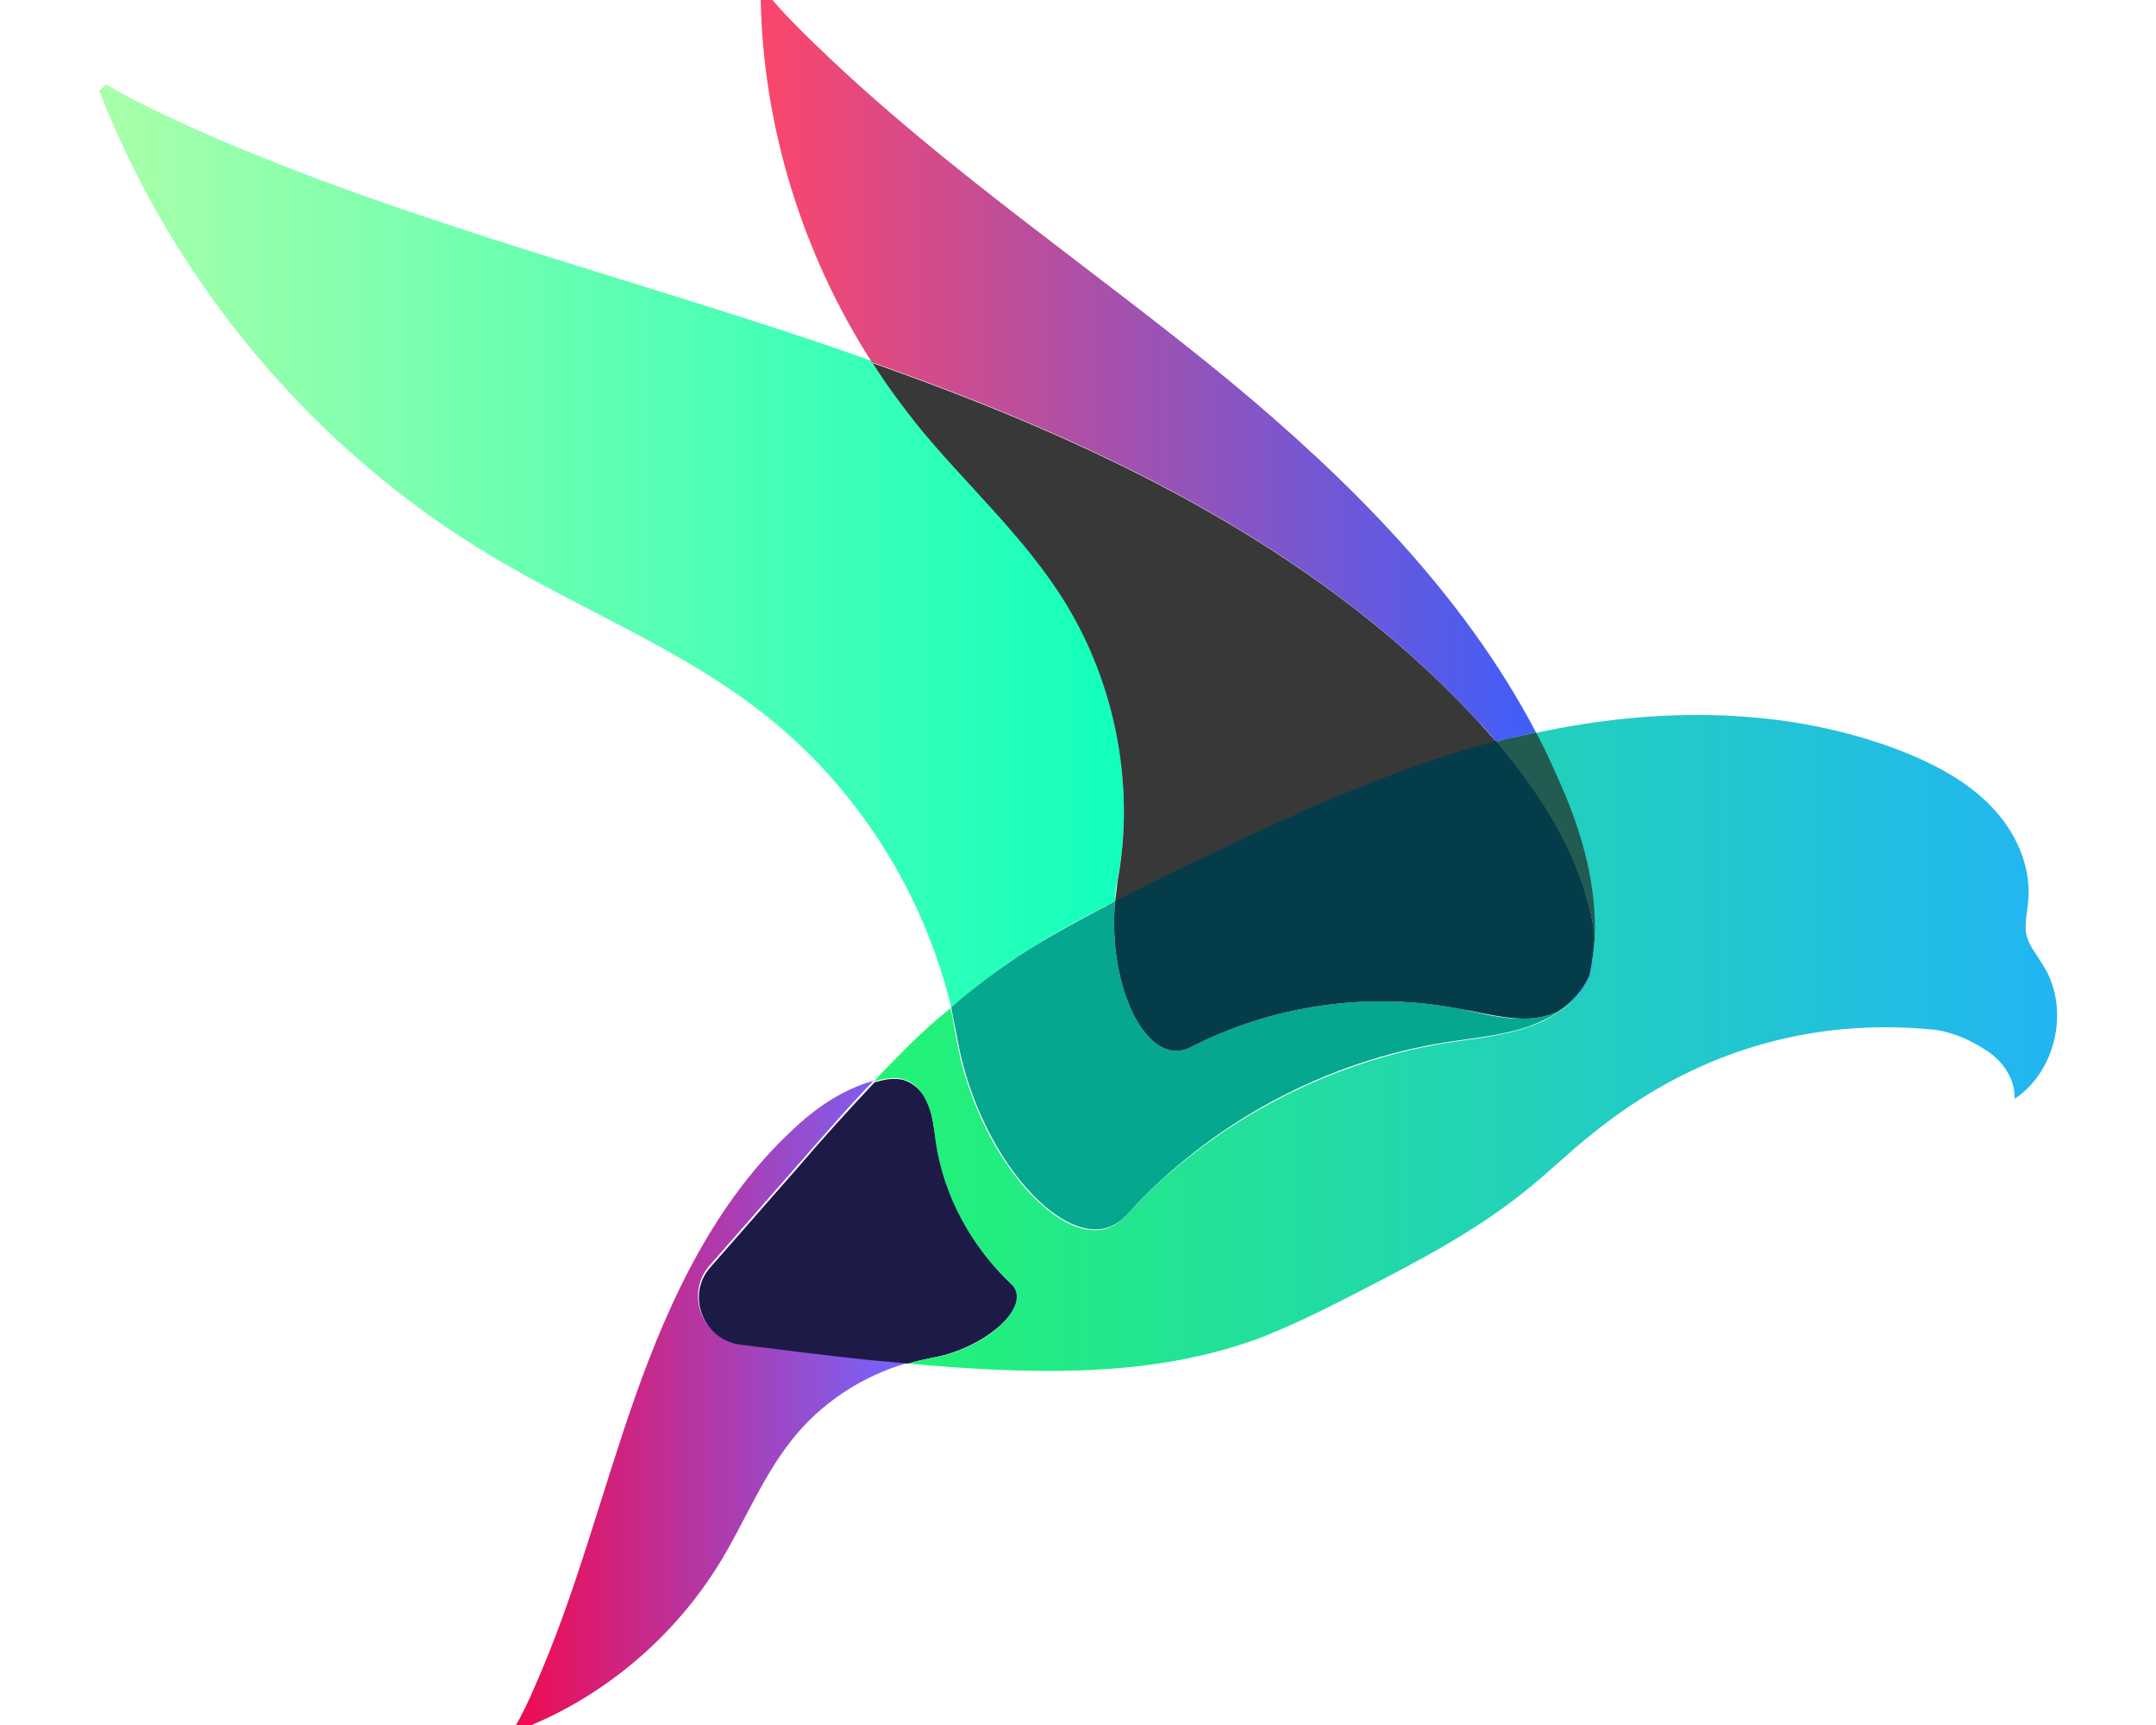
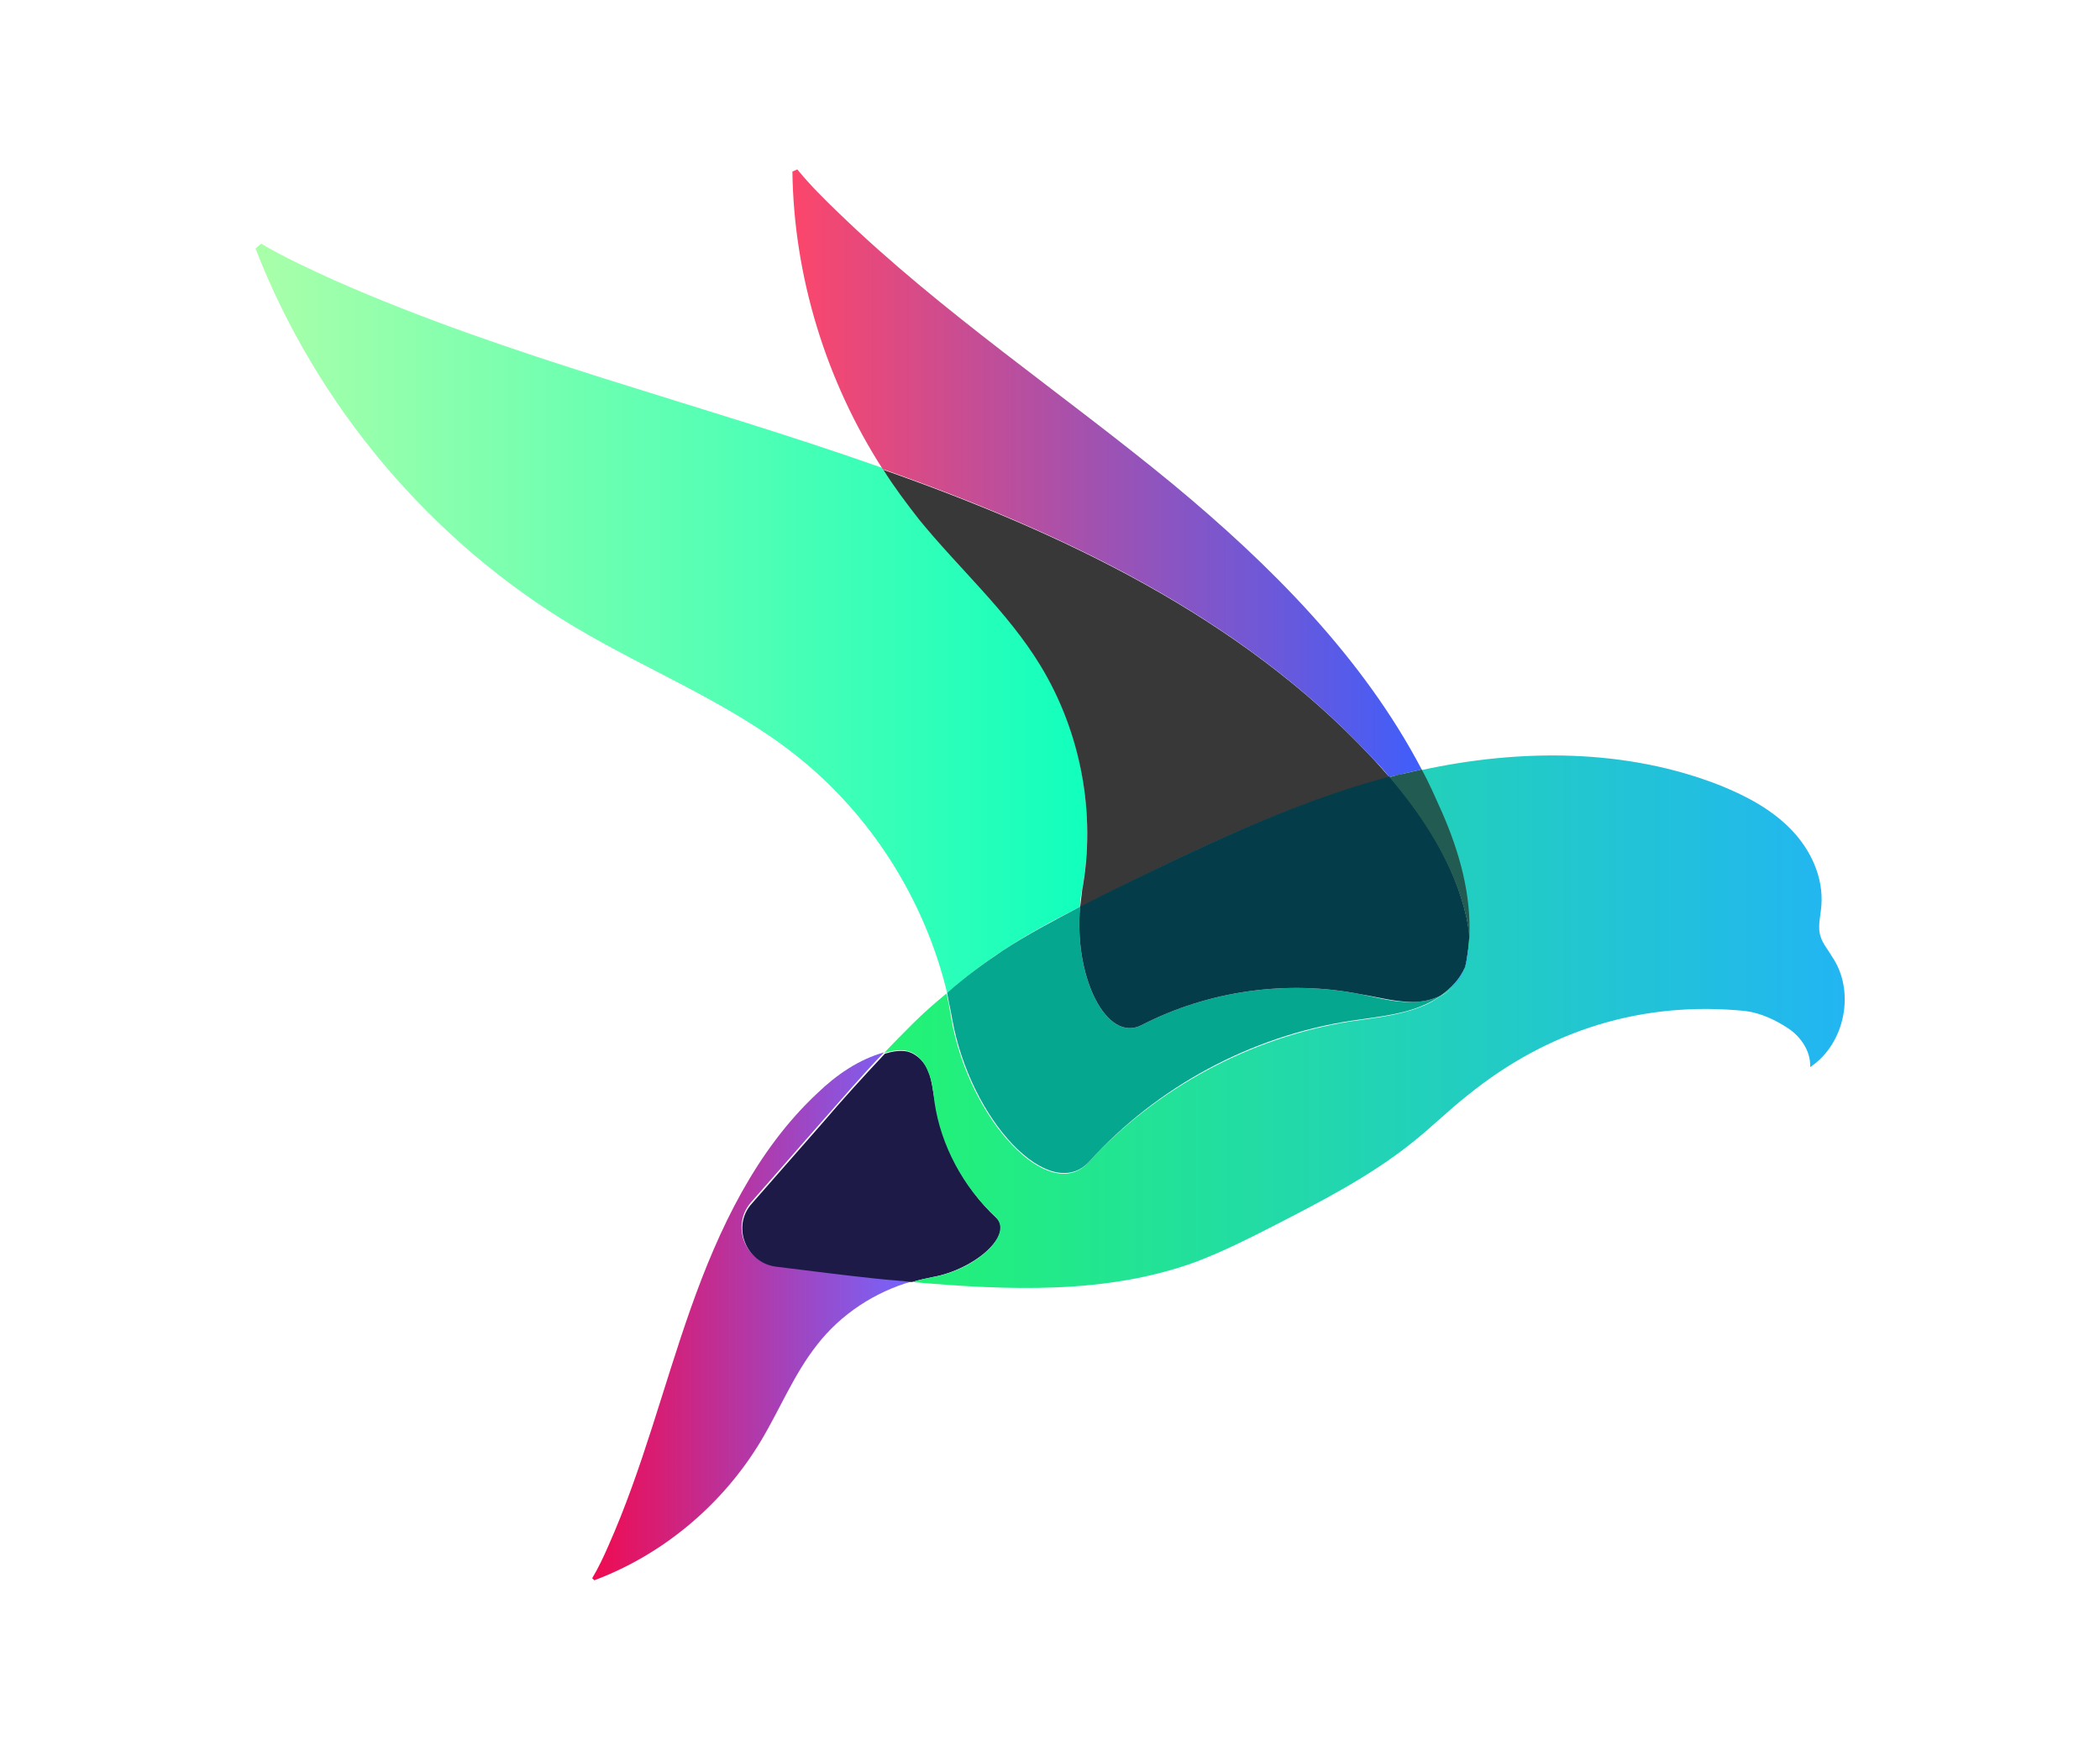
- <svg xmlns="http://www.w3.org/2000/svg" version="1.1" id="Layer_1" x="0px" y="0px" viewBox="250 150 250 200" style="enable-background:new 0 0 750 500;" xml:space="preserve">
+ <svg xmlns="http://www.w3.org/2000/svg" version="1.1" id="Layer_1" x="0px" y="0px" viewBox="225 125 300 250" style="enable-background:new 0 0 750 500;" xml:space="preserve">
  <style type="text/css">
	.st0{fill:#0288D1;}
	.st1{fill:#F44337;}
	.st2{fill:url(#SVGID_1_);}
	.st3{fill:url(#SVGID_2_);}
	.st4{opacity:0.2;}
	.st5{fill:none;}
	.st6{fill:url(#SVGID_3_);}
	.st7{fill:url(#SVGID_4_);}
	.st8{fill:#FB2E01;}
	.st9{filter:url(#Adobe_OpacityMaskFilter);}
	.st10{filter:url(#Adobe_OpacityMaskFilter_1_);}
	.st11{mask:url(#SVGID_5_);fill:url(#SVGID_6_);}
	.st12{fill:url(#SVGID_7_);}
	.st13{filter:url(#Adobe_OpacityMaskFilter_2_);}
	.st14{filter:url(#Adobe_OpacityMaskFilter_3_);}
	.st15{mask:url(#SVGID_8_);fill:url(#SVGID_9_);}
	.st16{fill:url(#SVGID_10_);}
	.st17{filter:url(#Adobe_OpacityMaskFilter_4_);}
	.st18{filter:url(#Adobe_OpacityMaskFilter_5_);}
	.st19{mask:url(#SVGID_11_);fill:url(#SVGID_12_);}
	.st20{fill:url(#SVGID_13_);}
	.st21{fill:#02579B;}
	.st22{fill:#050D49;}
	.st23{fill:#021001;}
	.st24{fill:#FF9801;}
	.st25{fill:#05436D;}
	.st26{fill:#1E88E5;}
	.st27{fill:#A07220;}
	.st28{fill:none;stroke:#383838;stroke-width:7;stroke-linecap:round;stroke-linejoin:round;stroke-miterlimit:10;}
	.st29{fill:#9E8020;}
	.st30{fill:none;stroke:#383838;stroke-miterlimit:10;}
	.st31{fill:url(#SVGID_14_);}
	.st32{fill:url(#SVGID_15_);}
	.st33{fill:url(#SVGID_16_);}
	.st34{fill:#383838;}
	.st35{fill:url(#SVGID_17_);}
	.st36{fill:url(#SVGID_18_);}
	.st37{fill:#1D1A48;}
	.st38{fill:url(#SVGID_19_);}
	.st39{fill:#05A78E;}
	.st40{fill:#053C49;}
	.st41{fill:url(#SVGID_20_);}
	.st42{fill:#225B52;}
	.st43{fill:url(#SVGID_21_);}
</style>
  <g>
    <g>
      <linearGradient id="SVGID_1_" gradientUnits="userSpaceOnUse" x1="261.409" y1="213.371" x2="380.349" y2="213.371">
        <stop offset="0" style="stop-color:#AAFFA9" />
        <stop offset="1" style="stop-color:#11FFBD" />
      </linearGradient>
      <path class="st2" d="M379.6,252c-0.2,0.8-0.3,1.7-0.3,2.5c-3.8,1.9-7.5,3.9-11.1,6.3c-2.8,1.8-5.4,3.9-7.9,6    c-3.2-13.3-10.9-25.5-21.7-34c-9.5-7.5-21-12-31.4-18.2c-20.7-12.3-37-31.7-45.7-54.1l0.8-0.7c3.4,2,6.9,3.6,10.4,5.2    c25.1,11.1,51.9,17.5,77.7,26.6c0.3,0.1,0.5,0.2,0.8,0.3c1.6,2.5,3.3,4.8,5.1,7.1c5.7,7,12.6,13.1,17.3,20.8    C379.4,229.4,381.6,241,379.6,252z" />
    </g>
    <g>
      <linearGradient id="SVGID_2_" gradientUnits="userSpaceOnUse" x1="433.978" y1="259.975" x2="435.565" y2="262.454">
        <stop offset="0" style="stop-color:#22F473" />
        <stop offset="1" style="stop-color:#22B5F3" />
      </linearGradient>
      <path class="st3" d="M434.7,262c-0.1,0.4-0.2,0.8-0.4,1.1c0.2-0.7,0.3-1.4,0.4-2.2c0.1-0.7,0.1-1.4,0.2-2    C435,259.9,435,261,434.7,262z" />
    </g>
    <g>
      <linearGradient id="SVGID_3_" gradientUnits="userSpaceOnUse" x1="433.011" y1="266.292" x2="432.003" y2="263.696">
        <stop offset="0" style="stop-color:#FF5F6D" />
        <stop offset="1" style="stop-color:#FFC371" />
      </linearGradient>
      <path class="st6" d="M434.3,263.1c-0.2,0.7-0.5,1.4-0.9,2c-0.6,0.9-1.6,1.6-2.6,2.1C432.3,266.1,433.6,264.8,434.3,263.1z" />
    </g>
    <g>
      <path class="st34" d="M423.5,236c-14.2,3.8-27.5,10.2-40.7,16.8c-1.2,0.6-2.3,1.2-3.5,1.8c0.1-0.8,0.2-1.7,0.3-2.5    c2-10.9-0.2-22.6-6-32.1c-4.7-7.7-11.6-13.8-17.3-20.8c-1.8-2.3-3.6-4.7-5.1-7.1c25.6,9,50.9,21,69.5,40.8    C421.6,233.8,422.5,234.9,423.5,236z" />
    </g>
    <g>
      <linearGradient id="SVGID_4_" gradientUnits="userSpaceOnUse" x1="338.221" y1="192.582" x2="428.126" y2="192.582">
        <stop offset="0" style="stop-color:#FC466B" />
        <stop offset="1" style="stop-color:#3F5EFB" />
      </linearGradient>
      <path class="st7" d="M428.1,234.9c-0.9,0.2-1.7,0.4-2.6,0.6c-0.7,0.2-1.4,0.3-2,0.5c-0.9-1.1-1.9-2.2-2.9-3.2    C402,213,376.7,201,351.1,192c-8.1-12.6-12.7-27.5-12.9-42.5l0.7-0.3c1.8,2.2,3.9,4.3,6,6.3c14.7,14.2,31.8,25.6,47.6,38.6    C406.5,205.7,419.7,218.9,428.1,234.9z" />
    </g>
    <g>
      <g>
        <linearGradient id="SVGID_5_" gradientUnits="userSpaceOnUse" x1="309.669" y1="313.095" x2="355.341" y2="313.095">
          <stop offset="0" style="stop-color:#F00B51" />
          <stop offset="1" style="stop-color:#7366FF" />
        </linearGradient>
        <path style="fill:url(#SVGID_5_);" d="M355.3,308c-5.3,1.5-10.2,4.7-13.6,9.1c-3.3,4.2-5.3,9.2-8,13.7     c-5.4,9-13.9,16.2-23.8,19.9l-0.3-0.3c0.9-1.5,1.6-3,2.3-4.6c4.9-11,7.8-22.7,11.8-34c4-11.3,9.3-22.5,18.1-30.7     c2.7-2.6,5.9-4.8,9.5-5.8c-3.1,3.2-6,6.6-9,10l-10,11.4c-2.9,3.3-0.9,8.5,3.4,9c4.9,0.7,10.5,1.4,14.2,1.7     C351.8,307.7,353.6,307.9,355.3,308z" />
      </g>
    </g>
    <g>
      <path class="st37" d="M358.2,307.4c-1,0.2-1.9,0.4-2.9,0.7c-1.8-0.2-3.5-0.3-5.3-0.5c-3.8-0.4-9.4-1.1-14.2-1.7    c-4.3-0.6-6.3-5.8-3.4-9l10-11.4c2.9-3.4,5.9-6.7,9-10c0.2-0.1,0.5-0.1,0.7-0.2c0.8-0.2,1.7-0.3,2.6-0.1c1.4,0.4,2.5,1.6,3,3    c0.5,1.4,0.6,2.9,0.9,4.3c1,6.2,4.1,12.1,8.7,16.4C369.9,301.3,364.3,306.3,358.2,307.4z" />
    </g>
    <g>
      <linearGradient id="SVGID_6_" gradientUnits="userSpaceOnUse" x1="351.347" y1="270.848" x2="488.591" y2="270.848">
        <stop offset="0" style="stop-color:#22F473" />
        <stop offset="1" style="stop-color:#22B5F3" />
      </linearGradient>
      <path style="fill:url(#SVGID_6_);" d="M483.6,277.4c0.1-2.2-1.3-4.3-3.1-5.5s-3.9-2.2-6.1-2.5c-14.7-1.5-28.2,2.7-39.7,12    c-2.8,2.2-5.3,4.7-8.1,6.9c-5.9,4.7-12.7,8.2-19.5,11.7c-3.7,1.9-7.3,3.7-11.2,5.2c-12.8,4.7-26.9,4.1-40.6,2.9    c1-0.3,1.9-0.5,2.9-0.7c6.1-1,11.7-6.1,9-8.6c-4.6-4.3-7.8-10.2-8.7-16.4c-0.2-1.5-0.3-3-0.9-4.3c-0.5-1.4-1.6-2.7-3-3    c-0.8-0.2-1.7-0.1-2.6,0.1c-0.2,0.1-0.5,0.1-0.7,0.2c1.3-1.4,2.7-2.8,4.1-4.2c1.5-1.5,3.1-2.9,4.8-4.3c0.3,1.2,0.5,2.4,0.7,3.6    c2.6,14.7,14.1,26.6,19.6,20.5c9.7-10.6,23.1-17.8,37.3-20.1c3.3-0.5,6.7-0.8,9.9-2c1.1-0.4,2.1-0.9,3-1.6c1-0.5,1.9-1.2,2.6-2.1    c0.4-0.6,0.7-1.3,0.9-2c0,0,0,0,0,0c0.2-0.4,0.3-0.7,0.4-1.1c0.3-1,0.3-2,0.2-3.1c0.3-6.1-1.5-12.2-3.9-17.9    c-0.9-2.1-1.9-4.1-2.9-6.1c14.2-3.1,29.4-3.1,42.8,2.2c3.7,1.5,7.3,3.4,10.1,6.3c2.8,2.9,4.6,6.8,4.3,10.8    c-0.1,1.5-0.6,3.1-0.1,4.5c0.3,1,1.1,1.9,1.6,2.8C490.1,266.5,488.6,274.1,483.6,277.4z" />
    </g>
    <g>
      <path class="st39" d="M430.8,267.2c-0.9,0.7-2,1.2-3,1.6c-3.1,1.2-6.6,1.5-9.9,2c-14.2,2.2-27.6,9.4-37.3,20.1    c-5.6,6.1-17-5.8-19.6-20.5c-0.2-1.2-0.5-2.4-0.7-3.6c2.5-2.2,5.2-4.2,7.9-6c3.5-2.3,7.3-4.3,11.1-6.3    c-0.9,10.1,3.8,19.5,8.8,16.9c9.5-4.9,20.8-6.5,31.3-4.4c2.5,0.5,4.9,1.2,7.4,1.1C428.2,268.1,429.6,267.8,430.8,267.2z" />
    </g>
    <g>
      <path class="st40" d="M434.9,258.9c0,0.7-0.1,1.4-0.2,2c-0.1,0.7-0.2,1.5-0.4,2.2c0,0,0,0,0,0c-0.7,1.7-2,3.1-3.5,4.1    c-1.2,0.6-2.6,0.9-4,0.9c-2.5,0-5-0.7-7.4-1.1c-10.5-2.1-21.8-0.5-31.3,4.4c-5,2.6-9.7-6.8-8.8-16.9c1.2-0.6,2.3-1.2,3.5-1.8    c13.2-6.5,26.5-13,40.7-16.8c5.1,5.9,9.3,12.6,11,20.1C434.7,257,434.9,258,434.9,258.9z" />
    </g>
    <g>
      <linearGradient id="SVGID_7_" gradientUnits="userSpaceOnUse" x1="431.355" y1="264.627" x2="433.475" y2="265.55">
        <stop offset="0" style="stop-color:#22F473" />
        <stop offset="1" style="stop-color:#22B5F3" />
      </linearGradient>
      <path class="st12" d="M434.3,263.1c-0.2,0.7-0.5,1.4-0.9,2c-0.6,0.9-1.6,1.6-2.6,2.1C432.3,266.1,433.6,264.8,434.3,263.1z" />
    </g>
    <g>
      <path class="st42" d="M434.9,258.9c-0.1-0.9-0.2-1.9-0.4-2.8c-1.7-7.5-6-14.2-11-20.1c0.7-0.2,1.4-0.4,2-0.5    c0.9-0.2,1.7-0.4,2.6-0.6c1.1,2,2,4.1,2.9,6.1C433.5,246.7,435.2,252.8,434.9,258.9z" />
    </g>
    <g>
      <linearGradient id="SVGID_8_" gradientUnits="userSpaceOnUse" x1="433.769" y1="260.614" x2="435.229" y2="261.25">
        <stop offset="0" style="stop-color:#22F473" />
        <stop offset="1" style="stop-color:#22B5F3" />
      </linearGradient>
      <path style="fill:url(#SVGID_8_);" d="M434.7,262c-0.1,0.4-0.2,0.8-0.4,1.1c0.2-0.7,0.3-1.4,0.4-2.2c0.1-0.7,0.1-1.4,0.2-2    C435,259.9,435,261,434.7,262z" />
    </g>
  </g>
</svg>
